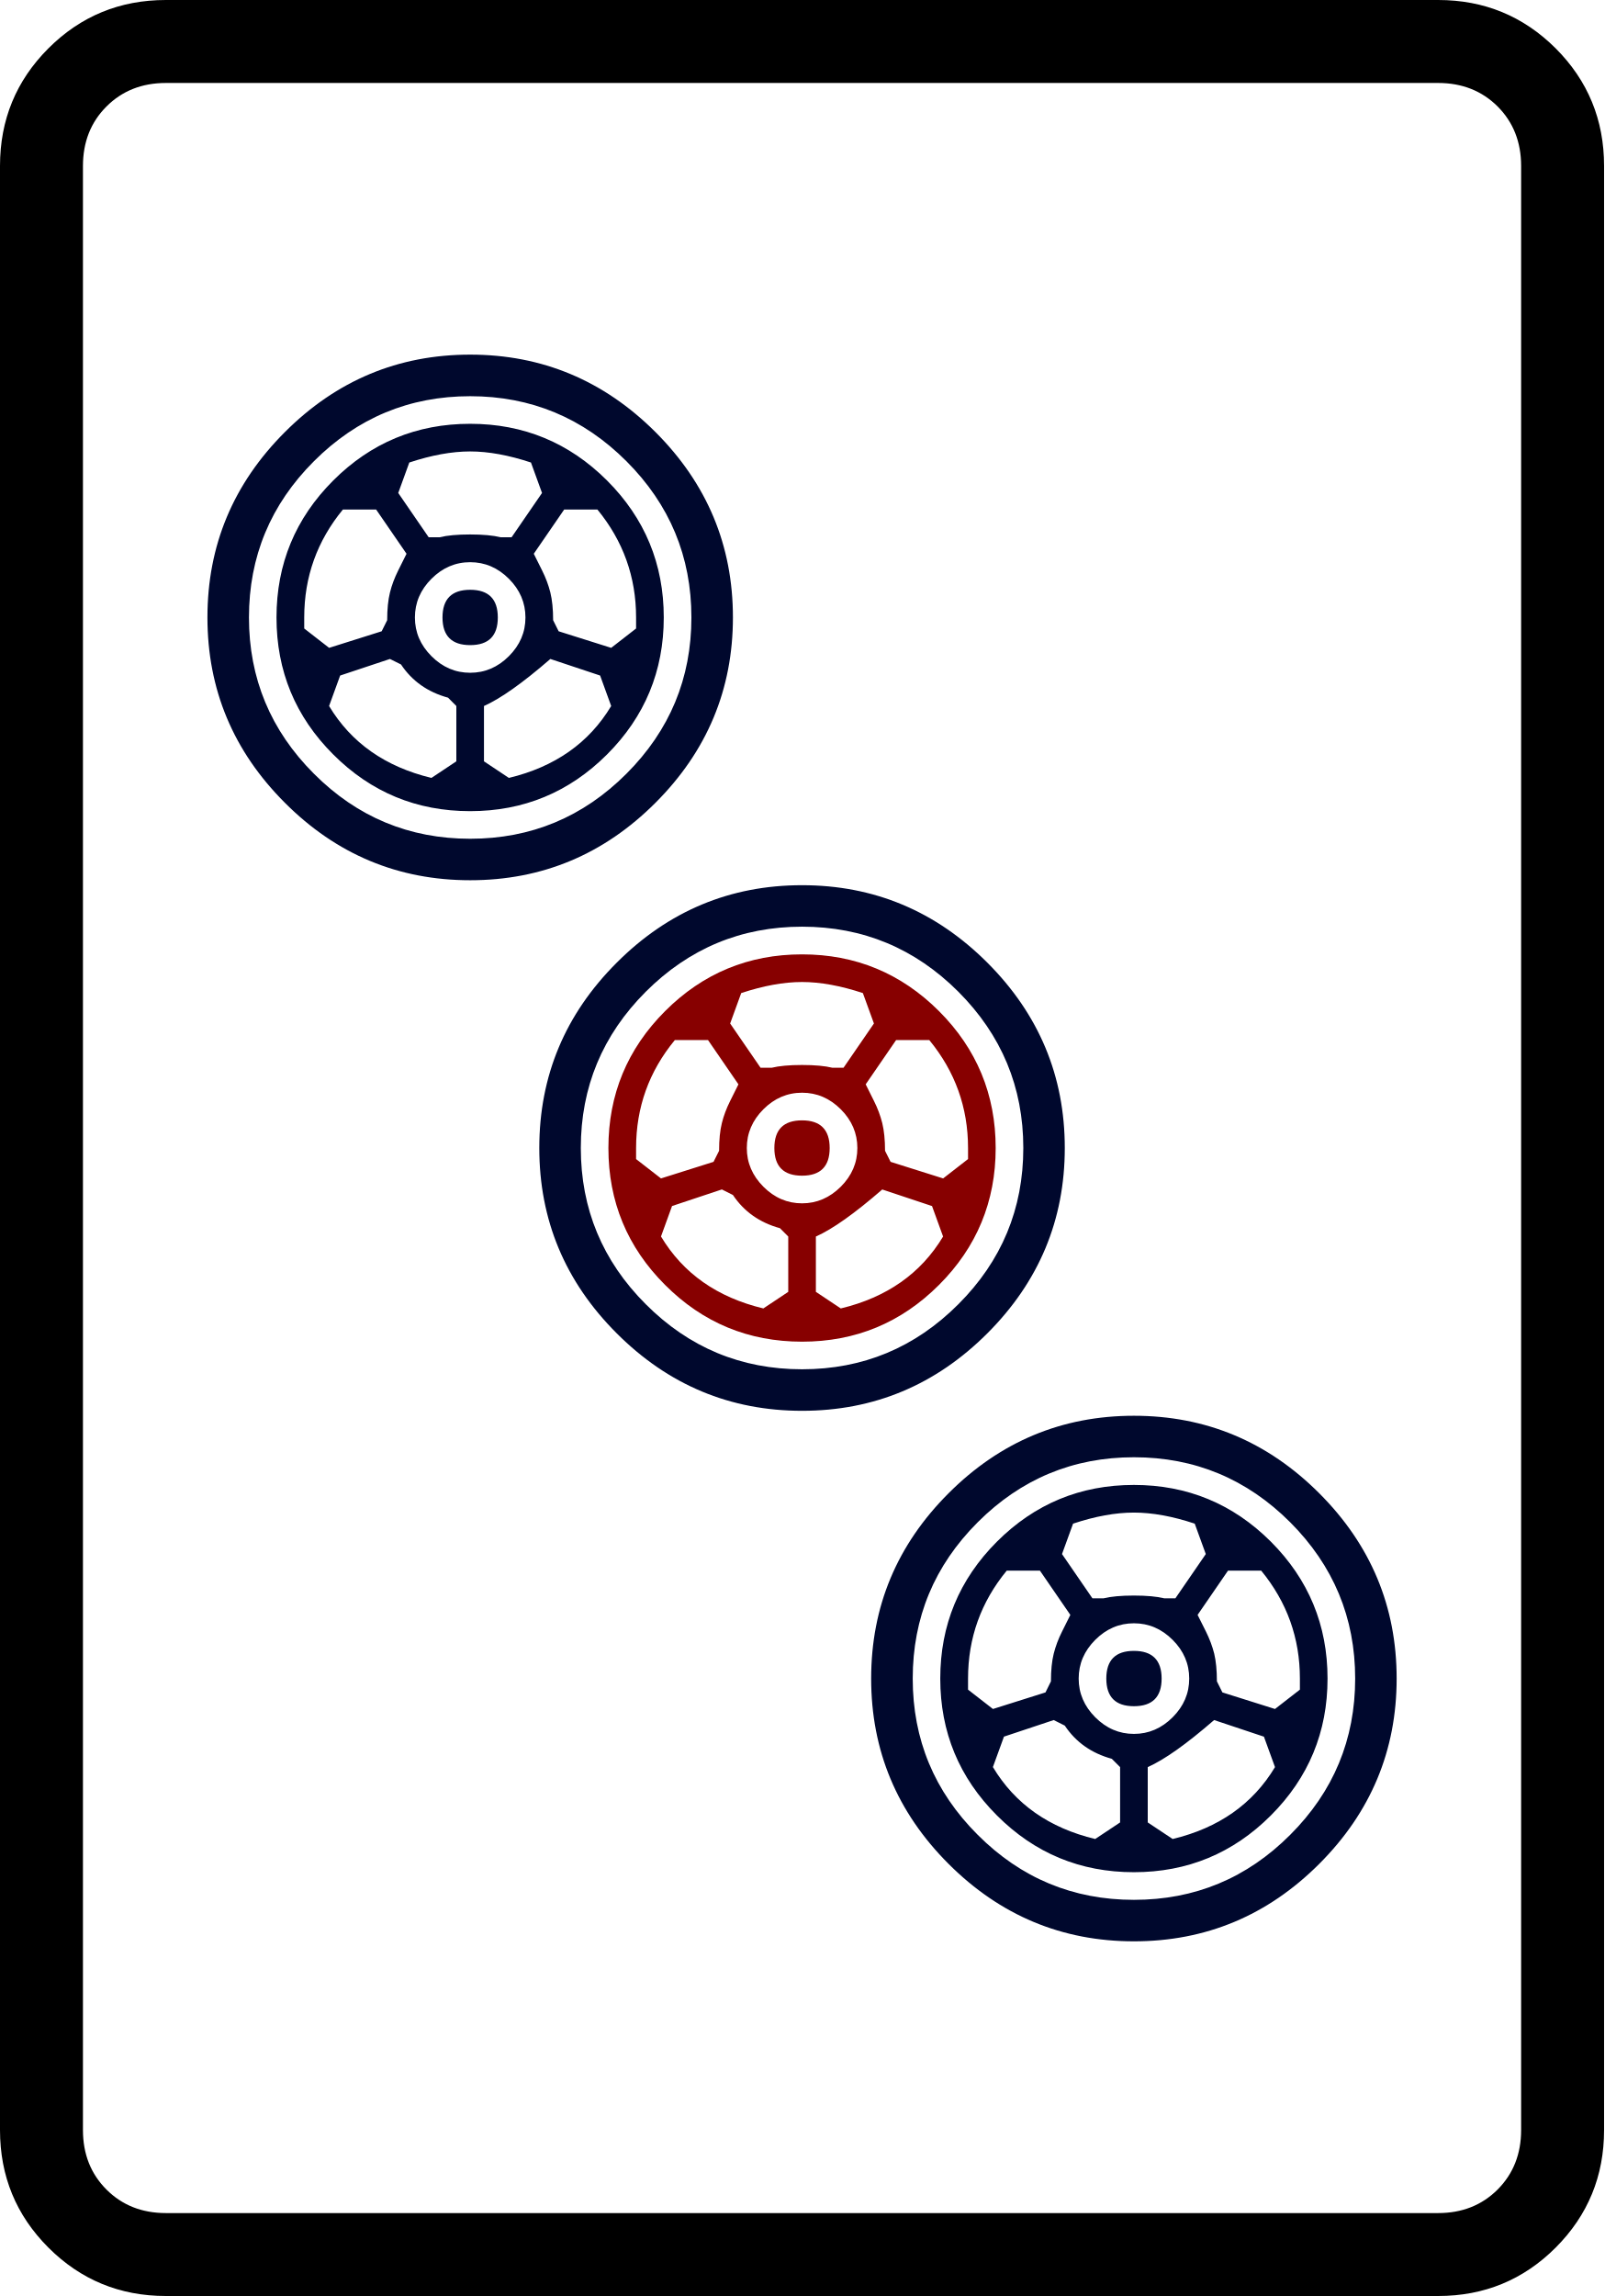
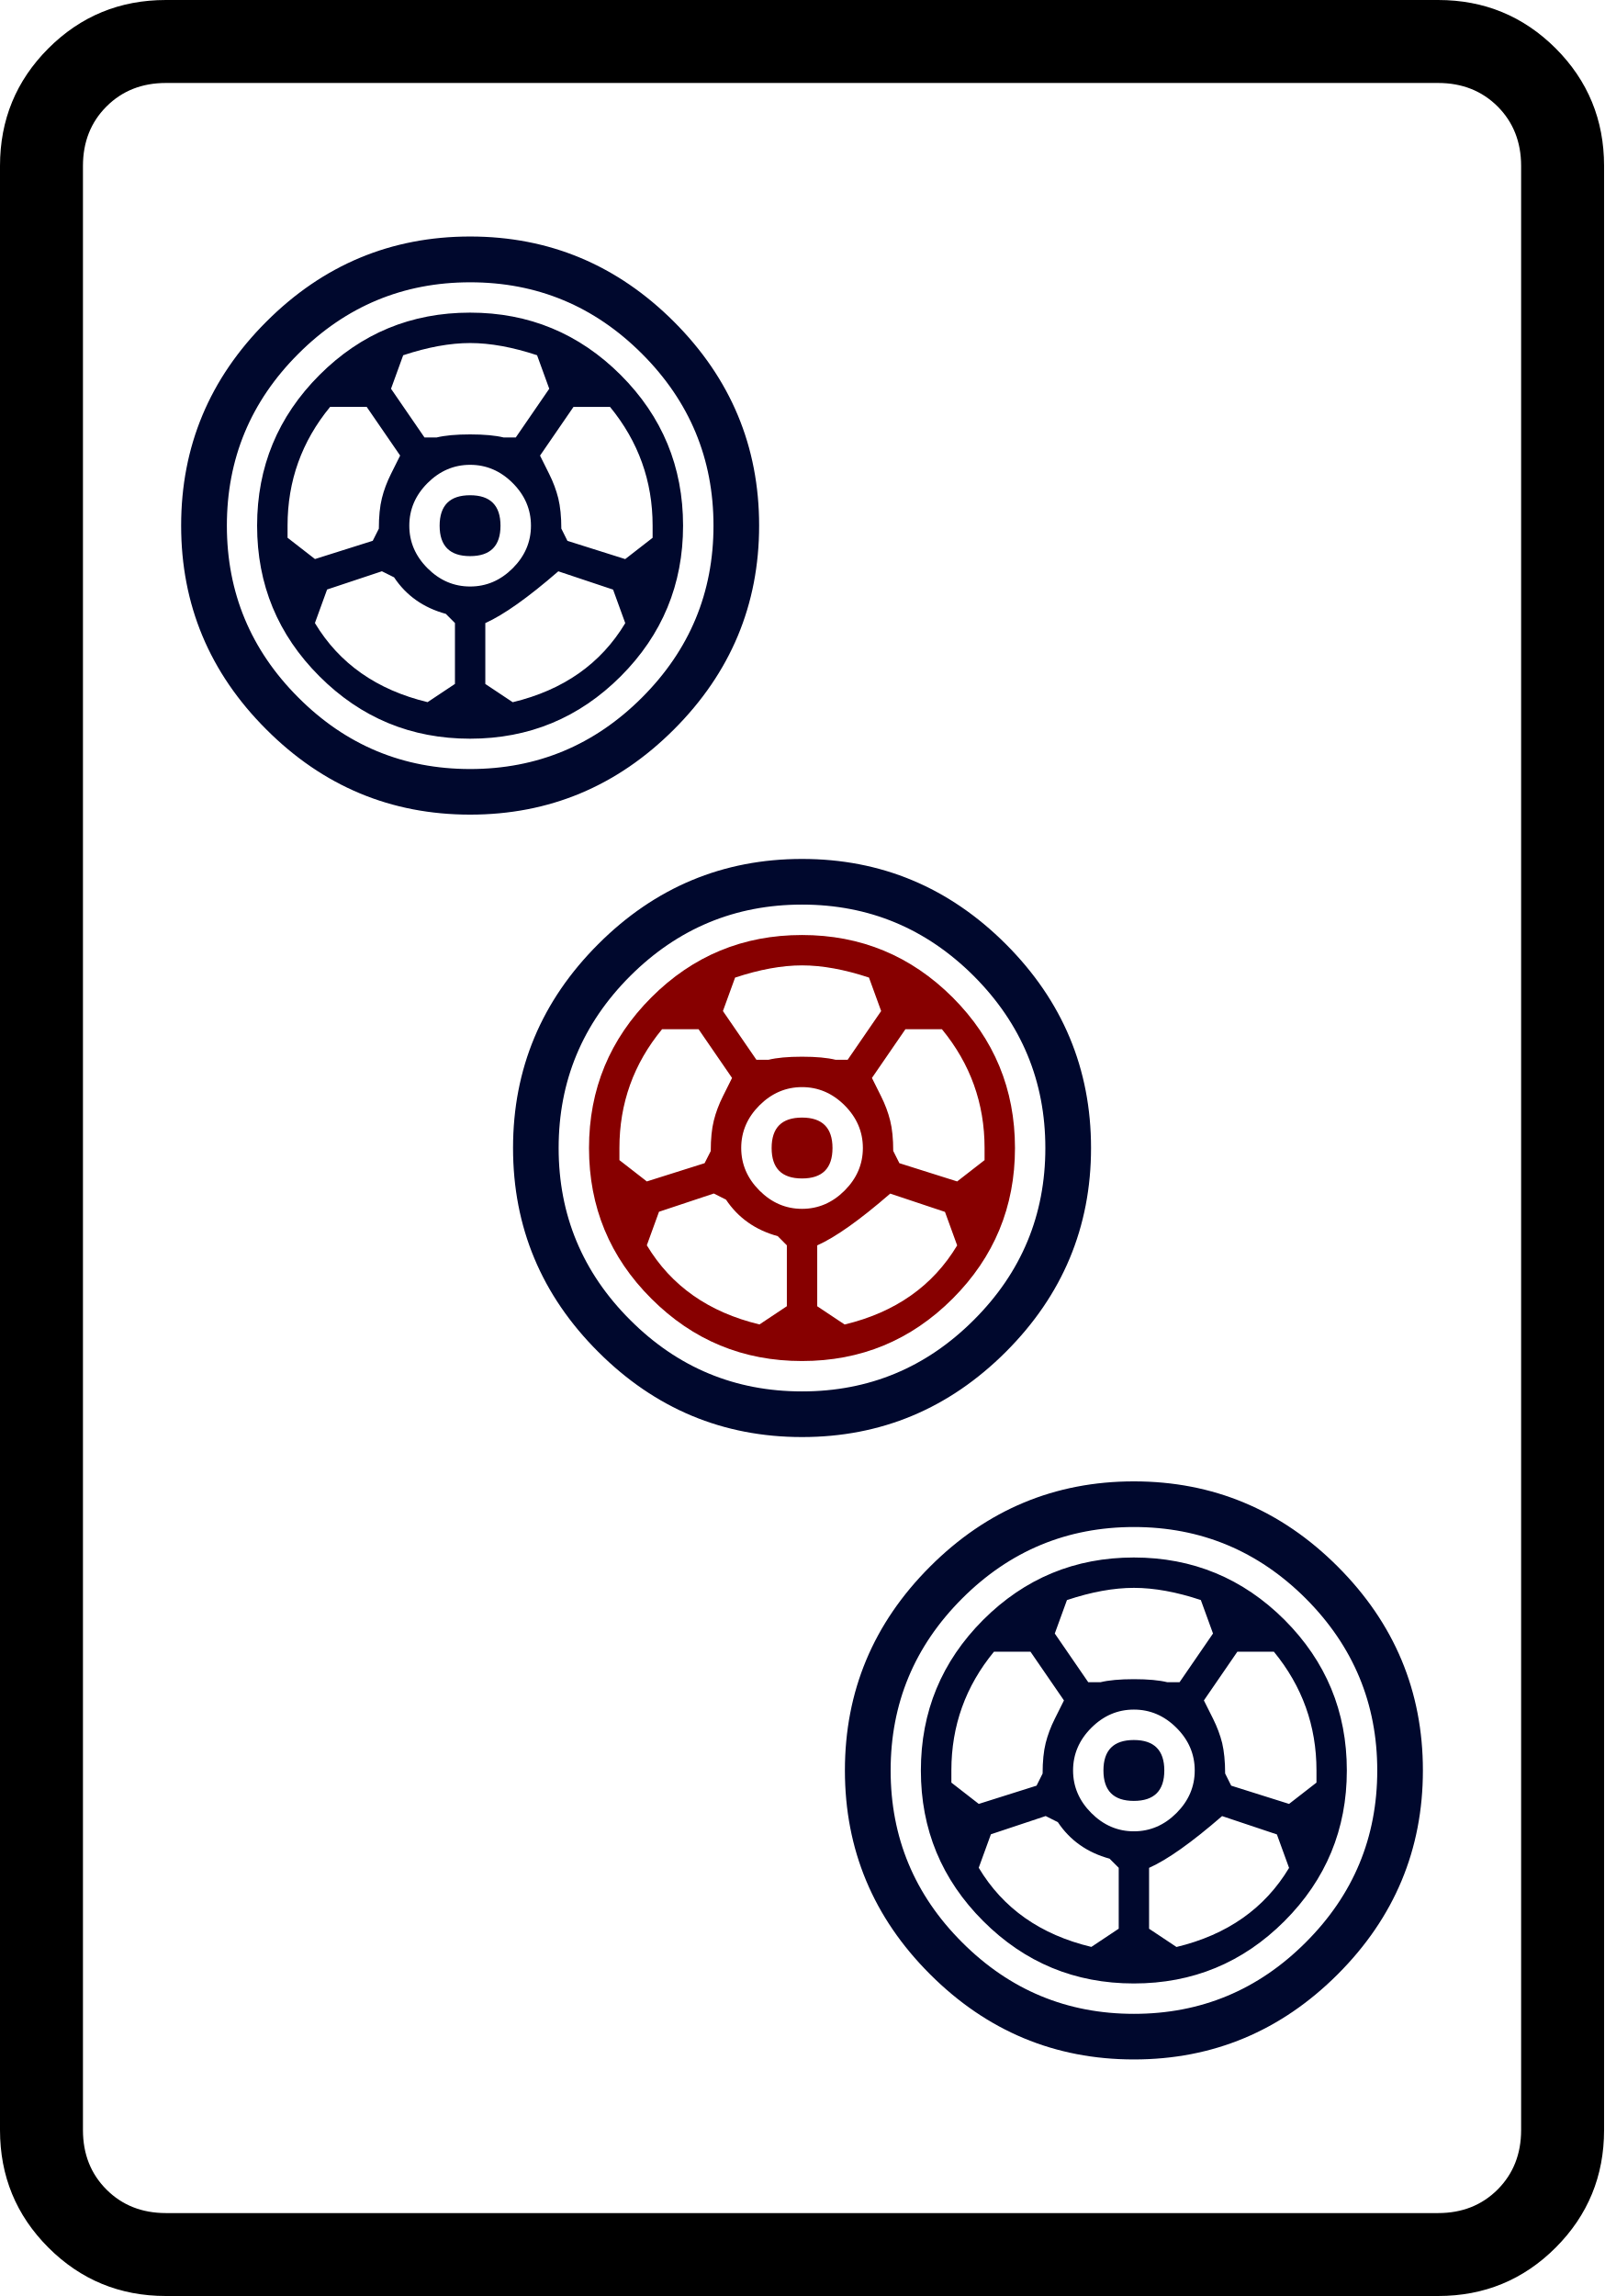
<svg xmlns="http://www.w3.org/2000/svg" version="1.1" id="图层_1" x="0px" y="0px" width="139.764" height="200" viewBox="0 0 139.764 200" enable-background="new 0 0 714 341" xml:space="preserve">
  <defs id="defs619" />
-   <g transform="matrix(4.033234,0,0,4.033234,-375.1875,-611.5028)" id="g1649">
-     <path id="path130" d="m 127.676,155.2 v 42.419 c 0,0.995 -0.349,1.842 -1.045,2.539 -0.697,0.697 -1.544,1.046 -2.54,1.046 H 96.608 c -0.996,0 -1.842,-0.349 -2.539,-1.046 -0.697,-0.697 -1.045,-1.544 -1.045,-2.539 V 155.2 c 0,-0.995 0.348,-1.842 1.045,-2.539 0.697,-0.697 1.543,-1.045 2.539,-1.045 h 27.483 c 0.996,0 1.842,0.349 2.54,1.045 0.696,0.697 1.045,1.544 1.045,2.539 z m -3.585,-1.792 H 96.608 c -0.518,0 -0.946,0.17 -1.284,0.508 -0.339,0.339 -0.508,0.768 -0.508,1.285 v 42.419 c 0,0.517 0.169,0.946 0.508,1.285 0.338,0.338 0.766,0.508 1.284,0.508 h 27.483 c 0.518,0 0.946,-0.17 1.285,-0.508 0.338,-0.339 0.508,-0.768 0.508,-1.285 V 155.2 c 0,-0.517 -0.17,-0.946 -0.508,-1.285 -0.339,-0.337 -0.767,-0.507 -1.285,-0.507 z" />
-     <path style="fill:#00082d" id="path132" d="m 114.353,172.407 c 1.115,1.115 1.673,2.449 1.673,4.003 0,1.553 -0.558,2.888 -1.673,4.003 -1.116,1.115 -2.45,1.673 -4.003,1.673 -1.553,0 -2.888,-0.558 -4.003,-1.673 -1.116,-1.115 -1.673,-2.45 -1.673,-4.003 0,-1.554 0.557,-2.888 1.673,-4.003 1.115,-1.115 2.45,-1.673 4.003,-1.673 1.553,0 2.887,0.558 4.003,1.673 z m -0.627,7.378 c 0.936,-0.935 1.404,-2.061 1.404,-3.375 0,-1.315 -0.469,-2.439 -1.404,-3.376 -0.936,-0.935 -2.061,-1.404 -3.375,-1.404 -1.314,0 -2.44,0.469 -3.376,1.404 -0.936,0.937 -1.404,2.061 -1.404,3.376 0,1.314 0.468,2.44 1.404,3.375 0.936,0.937 2.062,1.404 3.376,1.404 1.314,0 2.439,-0.467 3.375,-1.404 z" />
-     <path style="fill:#870000" id="path134" d="m 113.308,173.453 c 0.816,0.816 1.225,1.803 1.225,2.958 0,1.155 -0.409,2.142 -1.225,2.957 -0.817,0.817 -1.803,1.225 -2.958,1.225 -1.156,0 -2.142,-0.408 -2.958,-1.225 -0.817,-0.815 -1.225,-1.802 -1.225,-2.957 0,-1.155 0.408,-2.141 1.225,-2.958 0.816,-0.816 1.802,-1.225 2.958,-1.225 1.155,0 2.141,0.409 2.958,1.225 z m -4.75,3.017 c 0,-0.239 0.02,-0.438 0.06,-0.598 0.039,-0.158 0.099,-0.318 0.179,-0.478 0.079,-0.159 0.139,-0.278 0.179,-0.359 l -0.657,-0.956 h -0.717 c -0.559,0.678 -0.837,1.455 -0.837,2.331 v 0.239 l 0.538,0.418 1.135,-0.358 z m 0.956,3.405 0.538,-0.358 v -1.195 l -0.179,-0.18 c -0.438,-0.12 -0.776,-0.358 -1.016,-0.717 l -0.239,-0.12 -1.076,0.358 -0.239,0.658 c 0.478,0.798 1.215,1.315 2.211,1.554 z m -0.478,-6.811 -0.239,0.657 0.657,0.956 h 0.239 c 0.159,-0.039 0.378,-0.06 0.657,-0.06 0.278,0 0.498,0.021 0.657,0.06 h 0.239 l 0.657,-0.956 -0.239,-0.657 c -0.478,-0.158 -0.917,-0.239 -1.314,-0.239 -0.398,0 -0.836,0.081 -1.314,0.239 z m 2.151,4.182 c 0.239,-0.239 0.358,-0.517 0.358,-0.836 0,-0.318 -0.12,-0.598 -0.358,-0.836 -0.239,-0.239 -0.518,-0.358 -0.836,-0.358 -0.319,0 -0.598,0.12 -0.836,0.358 -0.238,0.238 -0.358,0.518 -0.358,0.836 0,0.319 0.12,0.597 0.358,0.836 0.239,0.239 0.517,0.359 0.836,0.359 0.317,0 0.596,-0.12 0.836,-0.359 z m -0.837,-1.433 c 0.397,0 0.597,0.2 0.597,0.598 0,0.398 -0.2,0.597 -0.597,0.597 -0.398,0 -0.598,-0.199 -0.598,-0.597 0,-0.399 0.2,-0.598 0.598,-0.598 z m 1.733,1.493 c -0.597,0.518 -1.075,0.857 -1.434,1.016 v 1.195 l 0.538,0.358 c 0.995,-0.239 1.732,-0.756 2.21,-1.553 l -0.239,-0.658 z m 0.06,-0.836 0.12,0.239 1.135,0.358 0.538,-0.418 v -0.239 c 0,-0.876 -0.279,-1.652 -0.837,-2.331 h -0.717 l -0.657,0.956 c 0.039,0.081 0.099,0.2 0.179,0.359 0.08,0.159 0.139,0.319 0.179,0.478 0.039,0.16 0.06,0.359 0.06,0.598 z" />
-     <path style="fill:#00082d" id="path136" d="m 121.522,183.866 c 1.115,1.115 1.673,2.449 1.673,4.003 0,1.553 -0.558,2.888 -1.673,4.003 -1.115,1.114 -2.449,1.672 -4.003,1.672 -1.553,0 -2.888,-0.558 -4.003,-1.672 -1.116,-1.115 -1.673,-2.45 -1.673,-4.003 0,-1.554 0.557,-2.888 1.673,-4.003 1.115,-1.115 2.45,-1.673 4.003,-1.673 1.554,0 2.888,0.558 4.003,1.673 z m -0.627,7.378 c 0.936,-0.935 1.404,-2.061 1.404,-3.375 0,-1.315 -0.469,-2.439 -1.404,-3.376 -0.936,-0.935 -2.061,-1.404 -3.375,-1.404 -1.314,0 -2.44,0.469 -3.375,1.404 -0.937,0.937 -1.404,2.061 -1.404,3.376 0,1.314 0.467,2.44 1.404,3.375 0.936,0.937 2.061,1.404 3.375,1.404 1.314,0 2.439,-0.467 3.375,-1.404 z m -0.418,-6.333 c 0.816,0.817 1.225,1.803 1.225,2.958 0,1.155 -0.409,2.141 -1.225,2.957 -0.817,0.817 -1.803,1.225 -2.958,1.225 -1.156,0 -2.142,-0.408 -2.958,-1.225 -0.817,-0.816 -1.225,-1.802 -1.225,-2.957 0,-1.155 0.408,-2.141 1.225,-2.958 0.816,-0.815 1.802,-1.224 2.958,-1.224 1.155,0 2.141,0.409 2.958,1.224 z m -4.75,3.018 c 0,-0.239 0.02,-0.438 0.06,-0.598 0.04,-0.158 0.099,-0.318 0.18,-0.478 0.079,-0.159 0.139,-0.278 0.179,-0.359 l -0.657,-0.956 h -0.717 c -0.558,0.678 -0.836,1.455 -0.836,2.331 v 0.239 l 0.538,0.418 1.135,-0.358 z m 0.956,3.405 0.538,-0.358 v -1.195 l -0.179,-0.179 c -0.438,-0.12 -0.777,-0.358 -1.016,-0.717 l -0.239,-0.12 -1.075,0.358 -0.239,0.657 c 0.478,0.798 1.214,1.315 2.21,1.554 z m -0.478,-6.811 -0.239,0.657 0.657,0.956 h 0.239 c 0.159,-0.039 0.378,-0.06 0.657,-0.06 0.278,0 0.498,0.021 0.657,0.06 h 0.239 l 0.657,-0.956 -0.239,-0.657 c -0.478,-0.159 -0.917,-0.239 -1.314,-0.239 -0.398,0 -0.836,0.08 -1.314,0.239 z m 2.151,4.182 c 0.239,-0.239 0.358,-0.517 0.358,-0.836 0,-0.318 -0.119,-0.598 -0.358,-0.836 -0.239,-0.239 -0.518,-0.358 -0.836,-0.358 -0.319,0 -0.597,0.119 -0.836,0.358 -0.239,0.239 -0.358,0.518 -0.358,0.836 0,0.319 0.12,0.597 0.358,0.836 0.239,0.239 0.517,0.359 0.836,0.359 0.318,0 0.597,-0.12 0.836,-0.359 z m -0.836,-1.434 c 0.397,0 0.598,0.2 0.598,0.598 0,0.398 -0.2,0.597 -0.598,0.597 -0.398,0 -0.597,-0.199 -0.597,-0.597 0,-0.398 0.198,-0.598 0.597,-0.598 z m 1.732,1.494 c -0.597,0.518 -1.075,0.857 -1.434,1.016 v 1.195 l 0.538,0.358 c 0.995,-0.239 1.733,-0.756 2.211,-1.553 l -0.239,-0.657 z m 0.06,-0.836 0.119,0.239 1.136,0.358 0.538,-0.418 v -0.239 c 0,-0.876 -0.279,-1.652 -0.836,-2.331 h -0.717 l -0.657,0.956 c 0.04,0.081 0.099,0.2 0.18,0.359 0.079,0.159 0.139,0.319 0.179,0.478 0.038,0.16 0.058,0.358 0.058,0.598 z" />
-     <path style="fill:#00082d" id="path1" d="m 107.184,160.948 c 1.115,1.115 1.673,2.449 1.673,4.003 0,1.553 -0.558,2.888 -1.673,4.003 -1.116,1.116 -2.45,1.673 -4.003,1.673 -1.554,0 -2.889,-0.557 -4.003,-1.673 -1.116,-1.115 -1.673,-2.45 -1.673,-4.003 0,-1.554 0.557,-2.888 1.673,-4.003 1.114,-1.115 2.449,-1.673 4.003,-1.673 1.553,0 2.887,0.559 4.003,1.673 z m -0.628,7.379 c 0.936,-0.936 1.404,-2.061 1.404,-3.375 0,-1.315 -0.468,-2.439 -1.404,-3.375 -0.937,-0.936 -2.061,-1.404 -3.375,-1.404 -1.314,0 -2.44,0.469 -3.375,1.404 -0.937,0.936 -1.404,2.061 -1.404,3.375 0,1.314 0.468,2.44 1.404,3.375 0.935,0.937 2.061,1.404 3.375,1.404 1.314,0 2.439,-0.468 3.375,-1.404 z m -0.418,-6.333 c 0.816,0.816 1.225,1.803 1.225,2.958 0,1.155 -0.409,2.142 -1.225,2.958 -0.817,0.816 -1.803,1.225 -2.958,1.225 -1.156,0 -2.142,-0.408 -2.958,-1.225 -0.817,-0.816 -1.225,-1.802 -1.225,-2.958 0,-1.155 0.408,-2.141 1.225,-2.958 0.816,-0.816 1.802,-1.225 2.958,-1.225 1.155,0 2.141,0.409 2.958,1.225 z m -4.75,3.017 c 0,-0.239 0.02,-0.438 0.06,-0.598 0.039,-0.158 0.099,-0.318 0.179,-0.478 0.08,-0.159 0.14,-0.278 0.179,-0.359 l -0.657,-0.956 h -0.717 c -0.558,0.678 -0.836,1.455 -0.836,2.331 v 0.239 l 0.538,0.418 1.135,-0.358 z m 0.956,3.406 0.538,-0.358 v -1.195 l -0.179,-0.18 c -0.439,-0.12 -0.777,-0.358 -1.016,-0.717 l -0.239,-0.119 -1.076,0.358 -0.239,0.658 c 0.478,0.796 1.215,1.313 2.211,1.553 z m -0.478,-6.812 -0.239,0.658 0.657,0.956 h 0.239 c 0.159,-0.039 0.378,-0.06 0.657,-0.06 0.278,0 0.498,0.021 0.657,0.06 h 0.239 l 0.657,-0.956 -0.239,-0.658 c -0.478,-0.158 -0.917,-0.239 -1.314,-0.239 -0.398,0 -0.836,0.081 -1.314,0.239 z m 2.151,4.183 c 0.239,-0.239 0.358,-0.517 0.358,-0.836 0,-0.318 -0.12,-0.598 -0.358,-0.836 -0.239,-0.239 -0.518,-0.358 -0.836,-0.358 -0.319,0 -0.598,0.12 -0.836,0.358 -0.239,0.239 -0.358,0.518 -0.358,0.836 0,0.319 0.119,0.597 0.358,0.836 0.239,0.239 0.517,0.358 0.836,0.358 0.318,0 0.597,-0.119 0.836,-0.358 z m -0.836,-1.434 c 0.398,0 0.597,0.2 0.597,0.598 0,0.398 -0.199,0.597 -0.597,0.597 -0.398,0 -0.598,-0.199 -0.598,-0.597 0,-0.399 0.199,-0.598 0.598,-0.598 z m 1.732,1.494 c -0.597,0.518 -1.075,0.856 -1.434,1.016 v 1.195 l 0.538,0.358 c 0.995,-0.239 1.732,-0.756 2.21,-1.553 l -0.239,-0.658 z m 0.06,-0.837 0.119,0.239 1.135,0.358 0.538,-0.418 v -0.239 c 0,-0.875 -0.279,-1.652 -0.836,-2.331 h -0.717 l -0.657,0.956 c 0.04,0.081 0.099,0.2 0.179,0.359 0.08,0.159 0.139,0.319 0.179,0.478 0.039,0.16 0.06,0.359 0.06,0.598 z" />
+   <g transform="matrix(4.033234,0,0,4.033234,-683.6291,-611.5028)" id="g1683">
+     <path id="path142" d="m 204.151,155.2 v 42.419 c 0,0.995 -0.349,1.842 -1.045,2.539 -0.697,0.697 -1.544,1.046 -2.54,1.046 h -27.483 c -0.996,0 -1.842,-0.349 -2.539,-1.046 -0.697,-0.697 -1.045,-1.544 -1.045,-2.539 V 155.2 c 0,-0.995 0.348,-1.842 1.045,-2.539 0.697,-0.697 1.543,-1.045 2.539,-1.045 h 27.483 c 0.996,0 1.842,0.349 2.54,1.045 0.696,0.697 1.045,1.544 1.045,2.539 z m -3.585,-1.792 h -27.483 c -0.518,0 -0.946,0.17 -1.284,0.508 -0.339,0.339 -0.508,0.768 -0.508,1.285 v 42.419 c 0,0.517 0.169,0.946 0.508,1.285 0.338,0.338 0.766,0.508 1.284,0.508 h 27.483 c 0.518,0 0.946,-0.17 1.285,-0.508 0.338,-0.339 0.508,-0.768 0.508,-1.285 V 155.2 c 0,-0.517 -0.17,-0.946 -0.508,-1.285 -0.339,-0.337 -0.768,-0.507 -1.285,-0.507 z" />
+     <path style="fill:#00082d;stroke-width:1.1" id="path144" d="m 191.228,172.007 c 1.226,1.226 1.84,2.694 1.84,4.403 0,1.708 -0.614,3.177 -1.84,4.403 -1.228,1.226 -2.695,1.84 -4.403,1.84 -1.708,0 -3.177,-0.614 -4.403,-1.84 -1.228,-1.226 -1.84,-2.695 -1.84,-4.403 0,-1.709 0.613,-3.177 1.84,-4.403 1.226,-1.226 2.695,-1.84 4.403,-1.84 1.708,0 3.176,0.614 4.403,1.84 z m -0.691,8.116 c 1.03,-1.028 1.544,-2.267 1.544,-3.712 0,-1.446 -0.516,-2.683 -1.544,-3.714 -1.03,-1.028 -2.267,-1.544 -3.712,-1.544 -1.445,0 -2.684,0.516 -3.714,1.544 -1.03,1.031 -1.544,2.267 -1.544,3.714 0,1.445 0.515,2.684 1.544,3.712 1.03,1.031 2.268,1.544 3.714,1.544 1.445,0 2.683,-0.514 3.712,-1.544 z" />
+     <path style="fill:#870000;stroke-width:1.1" id="path146" d="m 190.078,173.157 c 0.898,0.898 1.347,1.983 1.347,3.254 0,1.27 -0.45,2.356 -1.347,3.253 -0.899,0.899 -1.983,1.347 -3.254,1.347 -1.272,0 -2.356,-0.449 -3.254,-1.347 -0.899,-0.896 -1.347,-1.982 -1.347,-3.253 0,-1.27 0.449,-2.355 1.347,-3.254 0.898,-0.898 1.982,-1.347 3.254,-1.347 1.27,0 2.355,0.45 3.254,1.347 z m -5.225,3.319 c 0,-0.263 0.022,-0.482 0.066,-0.658 0.043,-0.174 0.109,-0.35 0.197,-0.526 0.087,-0.175 0.153,-0.306 0.197,-0.395 l -0.723,-1.052 h -0.789 c -0.615,0.746 -0.921,1.601 -0.921,2.564 v 0.263 l 0.592,0.46 1.248,-0.394 z m 1.052,3.745 0.592,-0.394 v -1.315 l -0.197,-0.198 c -0.482,-0.132 -0.854,-0.394 -1.118,-0.789 l -0.263,-0.132 -1.184,0.394 -0.263,0.724 c 0.527,0.878 1.337,1.446 2.432,1.709 z m -0.526,-7.492 -0.263,0.723 0.723,1.052 h 0.263 c 0.175,-0.043 0.416,-0.066 0.723,-0.066 0.306,0 0.548,0.023 0.723,0.066 h 0.263 l 0.723,-1.052 -0.263,-0.723 c -0.526,-0.174 -1.009,-0.263 -1.445,-0.263 -0.438,0 -0.92,0.089 -1.445,0.263 z m 2.366,4.6 c 0.263,-0.263 0.394,-0.569 0.394,-0.92 0,-0.35 -0.132,-0.658 -0.394,-0.92 -0.262,-0.262 -0.57,-0.394 -0.92,-0.394 -0.351,0 -0.657,0.132 -0.92,0.394 -0.263,0.263 -0.394,0.57 -0.394,0.92 0,0.351 0.132,0.657 0.394,0.92 0.263,0.263 0.569,0.395 0.92,0.395 0.35,0 0.657,-0.132 0.92,-0.395 z m -0.92,-1.576 c 0.437,0 0.658,0.22 0.658,0.658 0,0.438 -0.22,0.657 -0.658,0.657 -0.438,0 -0.657,-0.219 -0.657,-0.657 0,-0.439 0.218,-0.658 0.657,-0.658 z m 1.905,1.642 c -0.657,0.57 -1.183,0.943 -1.577,1.118 v 1.315 l 0.592,0.394 c 1.095,-0.263 1.905,-0.832 2.431,-1.708 l -0.263,-0.724 z m 0.066,-0.92 0.132,0.263 1.248,0.394 0.592,-0.46 v -0.263 c 0,-0.964 -0.307,-1.817 -0.921,-2.564 h -0.789 l -0.723,1.052 c 0.043,0.089 0.109,0.22 0.197,0.395 0.088,0.175 0.153,0.351 0.197,0.526 0.044,0.176 0.066,0.395 0.066,0.658 z" />
+     <path style="fill:#00082d;stroke-width:1.1" id="path1" d="m 184.058,158.564 c 1.226,1.226 1.84,2.694 1.84,4.403 0,1.708 -0.614,3.177 -1.84,4.403 -1.228,1.228 -2.695,1.84 -4.403,1.84 -1.709,0 -3.178,-0.613 -4.403,-1.84 -1.228,-1.226 -1.84,-2.695 -1.84,-4.403 0,-1.709 0.613,-3.177 1.84,-4.403 1.225,-1.226 2.694,-1.84 4.403,-1.84 1.708,0 3.176,0.615 4.403,1.84 z m -0.69,8.117 c 1.03,-1.03 1.544,-2.267 1.544,-3.712 0,-1.446 -0.515,-2.683 -1.544,-3.712 -1.03,-1.03 -2.267,-1.544 -3.712,-1.544 -1.445,0 -2.684,0.516 -3.712,1.544 -1.031,1.03 -1.544,2.267 -1.544,3.712 0,1.445 0.515,2.684 1.544,3.712 1.028,1.031 2.267,1.544 3.712,1.544 1.445,0 2.683,-0.515 3.712,-1.544 z m -0.46,-6.966 c 0.898,0.898 1.347,1.983 1.347,3.254 0,1.27 -0.45,2.356 -1.347,3.254 -0.899,0.898 -1.983,1.347 -3.254,1.347 -1.272,0 -2.356,-0.449 -3.254,-1.347 -0.899,-0.898 -1.347,-1.982 -1.347,-3.254 0,-1.27 0.449,-2.355 1.347,-3.254 0.898,-0.898 1.982,-1.347 3.254,-1.347 1.27,0 2.355,0.45 3.254,1.347 z m -5.225,3.319 c 0,-0.263 0.022,-0.482 0.066,-0.658 0.043,-0.174 0.109,-0.35 0.197,-0.526 0.088,-0.175 0.154,-0.306 0.197,-0.395 l -0.723,-1.052 h -0.789 c -0.614,0.746 -0.92,1.601 -0.92,2.564 v 0.263 l 0.592,0.46 1.248,-0.394 z m 1.052,3.747 0.592,-0.394 v -1.315 l -0.197,-0.198 c -0.483,-0.132 -0.855,-0.394 -1.118,-0.789 l -0.263,-0.131 -1.184,0.394 -0.263,0.724 c 0.526,0.876 1.337,1.444 2.432,1.708 z m -0.526,-7.493 -0.263,0.724 0.723,1.052 h 0.263 c 0.175,-0.043 0.416,-0.066 0.723,-0.066 0.306,0 0.548,0.023 0.723,0.066 h 0.263 l 0.723,-1.052 -0.263,-0.724 c -0.526,-0.174 -1.009,-0.263 -1.445,-0.263 -0.438,0 -0.92,0.089 -1.445,0.263 z m 2.366,4.601 c 0.263,-0.263 0.394,-0.569 0.394,-0.92 0,-0.35 -0.132,-0.658 -0.394,-0.92 -0.263,-0.263 -0.57,-0.394 -0.92,-0.394 -0.351,0 -0.658,0.132 -0.92,0.394 -0.263,0.263 -0.394,0.57 -0.394,0.92 0,0.351 0.131,0.657 0.394,0.92 0.263,0.263 0.569,0.394 0.92,0.394 0.35,0 0.656,-0.131 0.92,-0.394 z m -0.921,-1.577 c 0.438,0 0.657,0.22 0.657,0.658 0,0.438 -0.219,0.657 -0.657,0.657 -0.438,0 -0.658,-0.219 -0.658,-0.657 0.001,-0.439 0.22,-0.658 0.658,-0.658 z m 1.906,1.643 c -0.657,0.57 -1.183,0.942 -1.577,1.118 v 1.315 l 0.592,0.394 c 1.095,-0.263 1.905,-0.832 2.431,-1.708 l -0.263,-0.724 z m 0.066,-0.921 0.131,0.263 1.248,0.394 0.592,-0.46 v -0.263 c 0,-0.963 -0.307,-1.817 -0.92,-2.564 h -0.789 l -0.723,1.052 c 0.044,0.089 0.109,0.22 0.197,0.395 0.088,0.175 0.153,0.351 0.197,0.526 0.043,0.176 0.066,0.395 0.066,0.658 z" />
+     <path style="fill:#00082d;stroke-width:1.1" id="path3" d="m 198.397,185.45 c 1.226,1.226 1.84,2.694 1.84,4.403 0,1.708 -0.614,3.177 -1.84,4.403 -1.226,1.225 -2.694,1.839 -4.403,1.839 -1.708,0 -3.177,-0.614 -4.403,-1.839 -1.228,-1.226 -1.84,-2.695 -1.84,-4.403 0,-1.709 0.613,-3.177 1.84,-4.403 1.226,-1.226 2.695,-1.84 4.403,-1.84 1.709,0 3.177,0.614 4.403,1.84 z m -0.69,8.116 c 1.03,-1.028 1.544,-2.267 1.544,-3.712 0,-1.446 -0.516,-2.683 -1.544,-3.714 -1.03,-1.028 -2.267,-1.544 -3.712,-1.544 -1.445,0 -2.684,0.516 -3.712,1.544 -1.031,1.031 -1.544,2.267 -1.544,3.714 0,1.445 0.514,2.684 1.544,3.712 1.03,1.031 2.267,1.544 3.712,1.544 1.445,0 2.683,-0.514 3.712,-1.544 z m -0.46,-6.966 c 0.898,0.899 1.347,1.983 1.347,3.254 0,1.27 -0.45,2.355 -1.347,3.253 -0.899,0.899 -1.983,1.347 -3.254,1.347 -1.272,0 -2.356,-0.449 -3.254,-1.347 -0.899,-0.898 -1.347,-1.982 -1.347,-3.253 0,-1.27 0.449,-2.355 1.347,-3.254 0.898,-0.896 1.982,-1.346 3.254,-1.346 1.27,0 2.355,0.45 3.254,1.346 z m -5.225,3.32 c 0,-0.263 0.022,-0.482 0.066,-0.658 0.044,-0.174 0.109,-0.35 0.198,-0.526 0.087,-0.175 0.153,-0.306 0.197,-0.395 l -0.723,-1.052 h -0.789 c -0.614,0.746 -0.92,1.601 -0.92,2.564 v 0.263 l 0.592,0.46 1.248,-0.394 z m 1.052,3.745 0.592,-0.394 v -1.315 l -0.197,-0.197 c -0.482,-0.132 -0.855,-0.394 -1.118,-0.789 l -0.263,-0.132 -1.183,0.394 -0.263,0.723 c 0.525,0.878 1.335,1.446 2.431,1.709 z m -0.526,-7.492 -0.263,0.723 0.723,1.052 h 0.263 c 0.175,-0.043 0.416,-0.066 0.723,-0.066 0.306,0 0.548,0.023 0.723,0.066 h 0.263 l 0.723,-1.052 -0.263,-0.723 c -0.526,-0.175 -1.009,-0.263 -1.445,-0.263 -0.438,0 -0.92,0.088 -1.445,0.263 z m 2.366,4.6 c 0.263,-0.263 0.394,-0.569 0.394,-0.92 0,-0.35 -0.131,-0.658 -0.394,-0.92 -0.263,-0.263 -0.57,-0.394 -0.92,-0.394 -0.351,0 -0.657,0.131 -0.92,0.394 -0.263,0.263 -0.394,0.57 -0.394,0.92 0,0.351 0.132,0.657 0.394,0.92 0.263,0.263 0.569,0.395 0.92,0.395 0.35,0 0.657,-0.132 0.92,-0.395 z m -0.921,-1.577 c 0.437,0 0.658,0.22 0.658,0.658 0,0.438 -0.22,0.657 -0.658,0.657 -0.438,0 -0.657,-0.219 -0.657,-0.657 0,-0.438 0.219,-0.658 0.657,-0.658 z m 1.906,1.643 c -0.657,0.57 -1.183,0.943 -1.577,1.118 v 1.315 l 0.592,0.394 c 1.095,-0.263 1.906,-0.832 2.432,-1.708 l -0.263,-0.723 z m 0.066,-0.92 0.131,0.263 1.25,0.394 0.592,-0.46 v -0.263 c 0,-0.964 -0.307,-1.817 -0.92,-2.564 h -0.789 l -0.723,1.052 c 0.044,0.089 0.109,0.22 0.198,0.395 0.087,0.175 0.153,0.351 0.197,0.526 0.041,0.176 0.064,0.394 0.064,0.658 z" />
  </g>
</svg>
